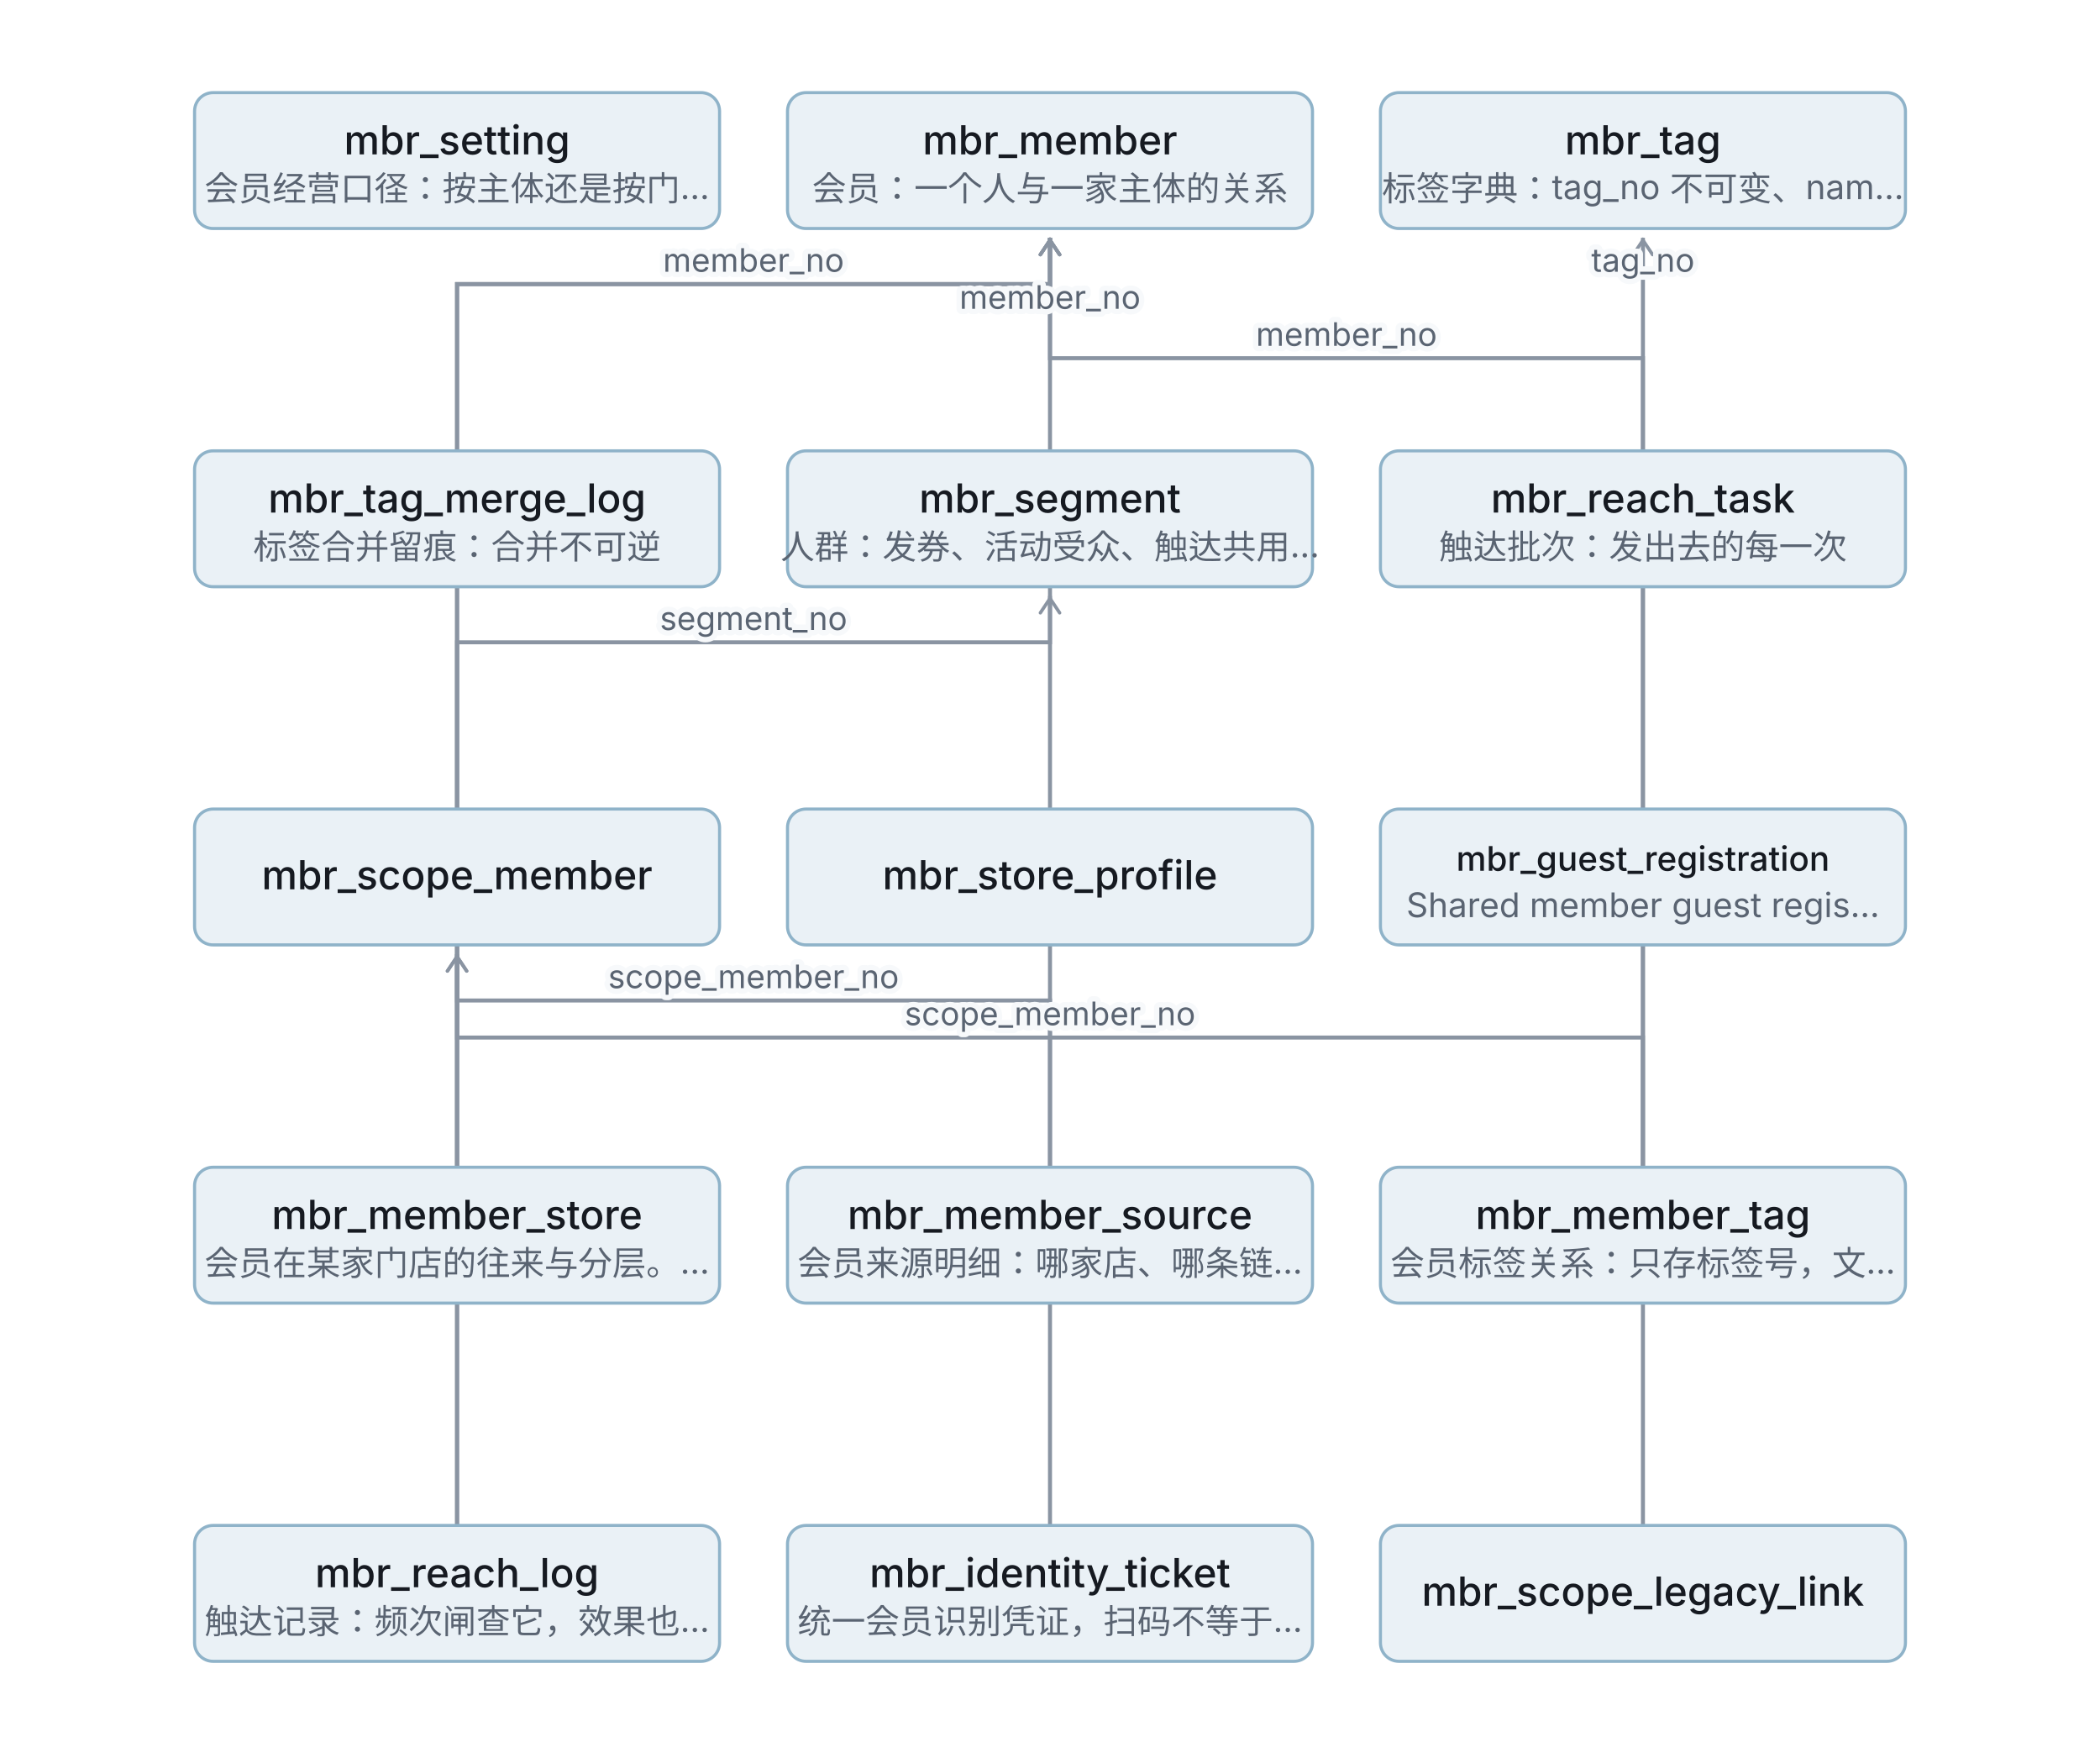
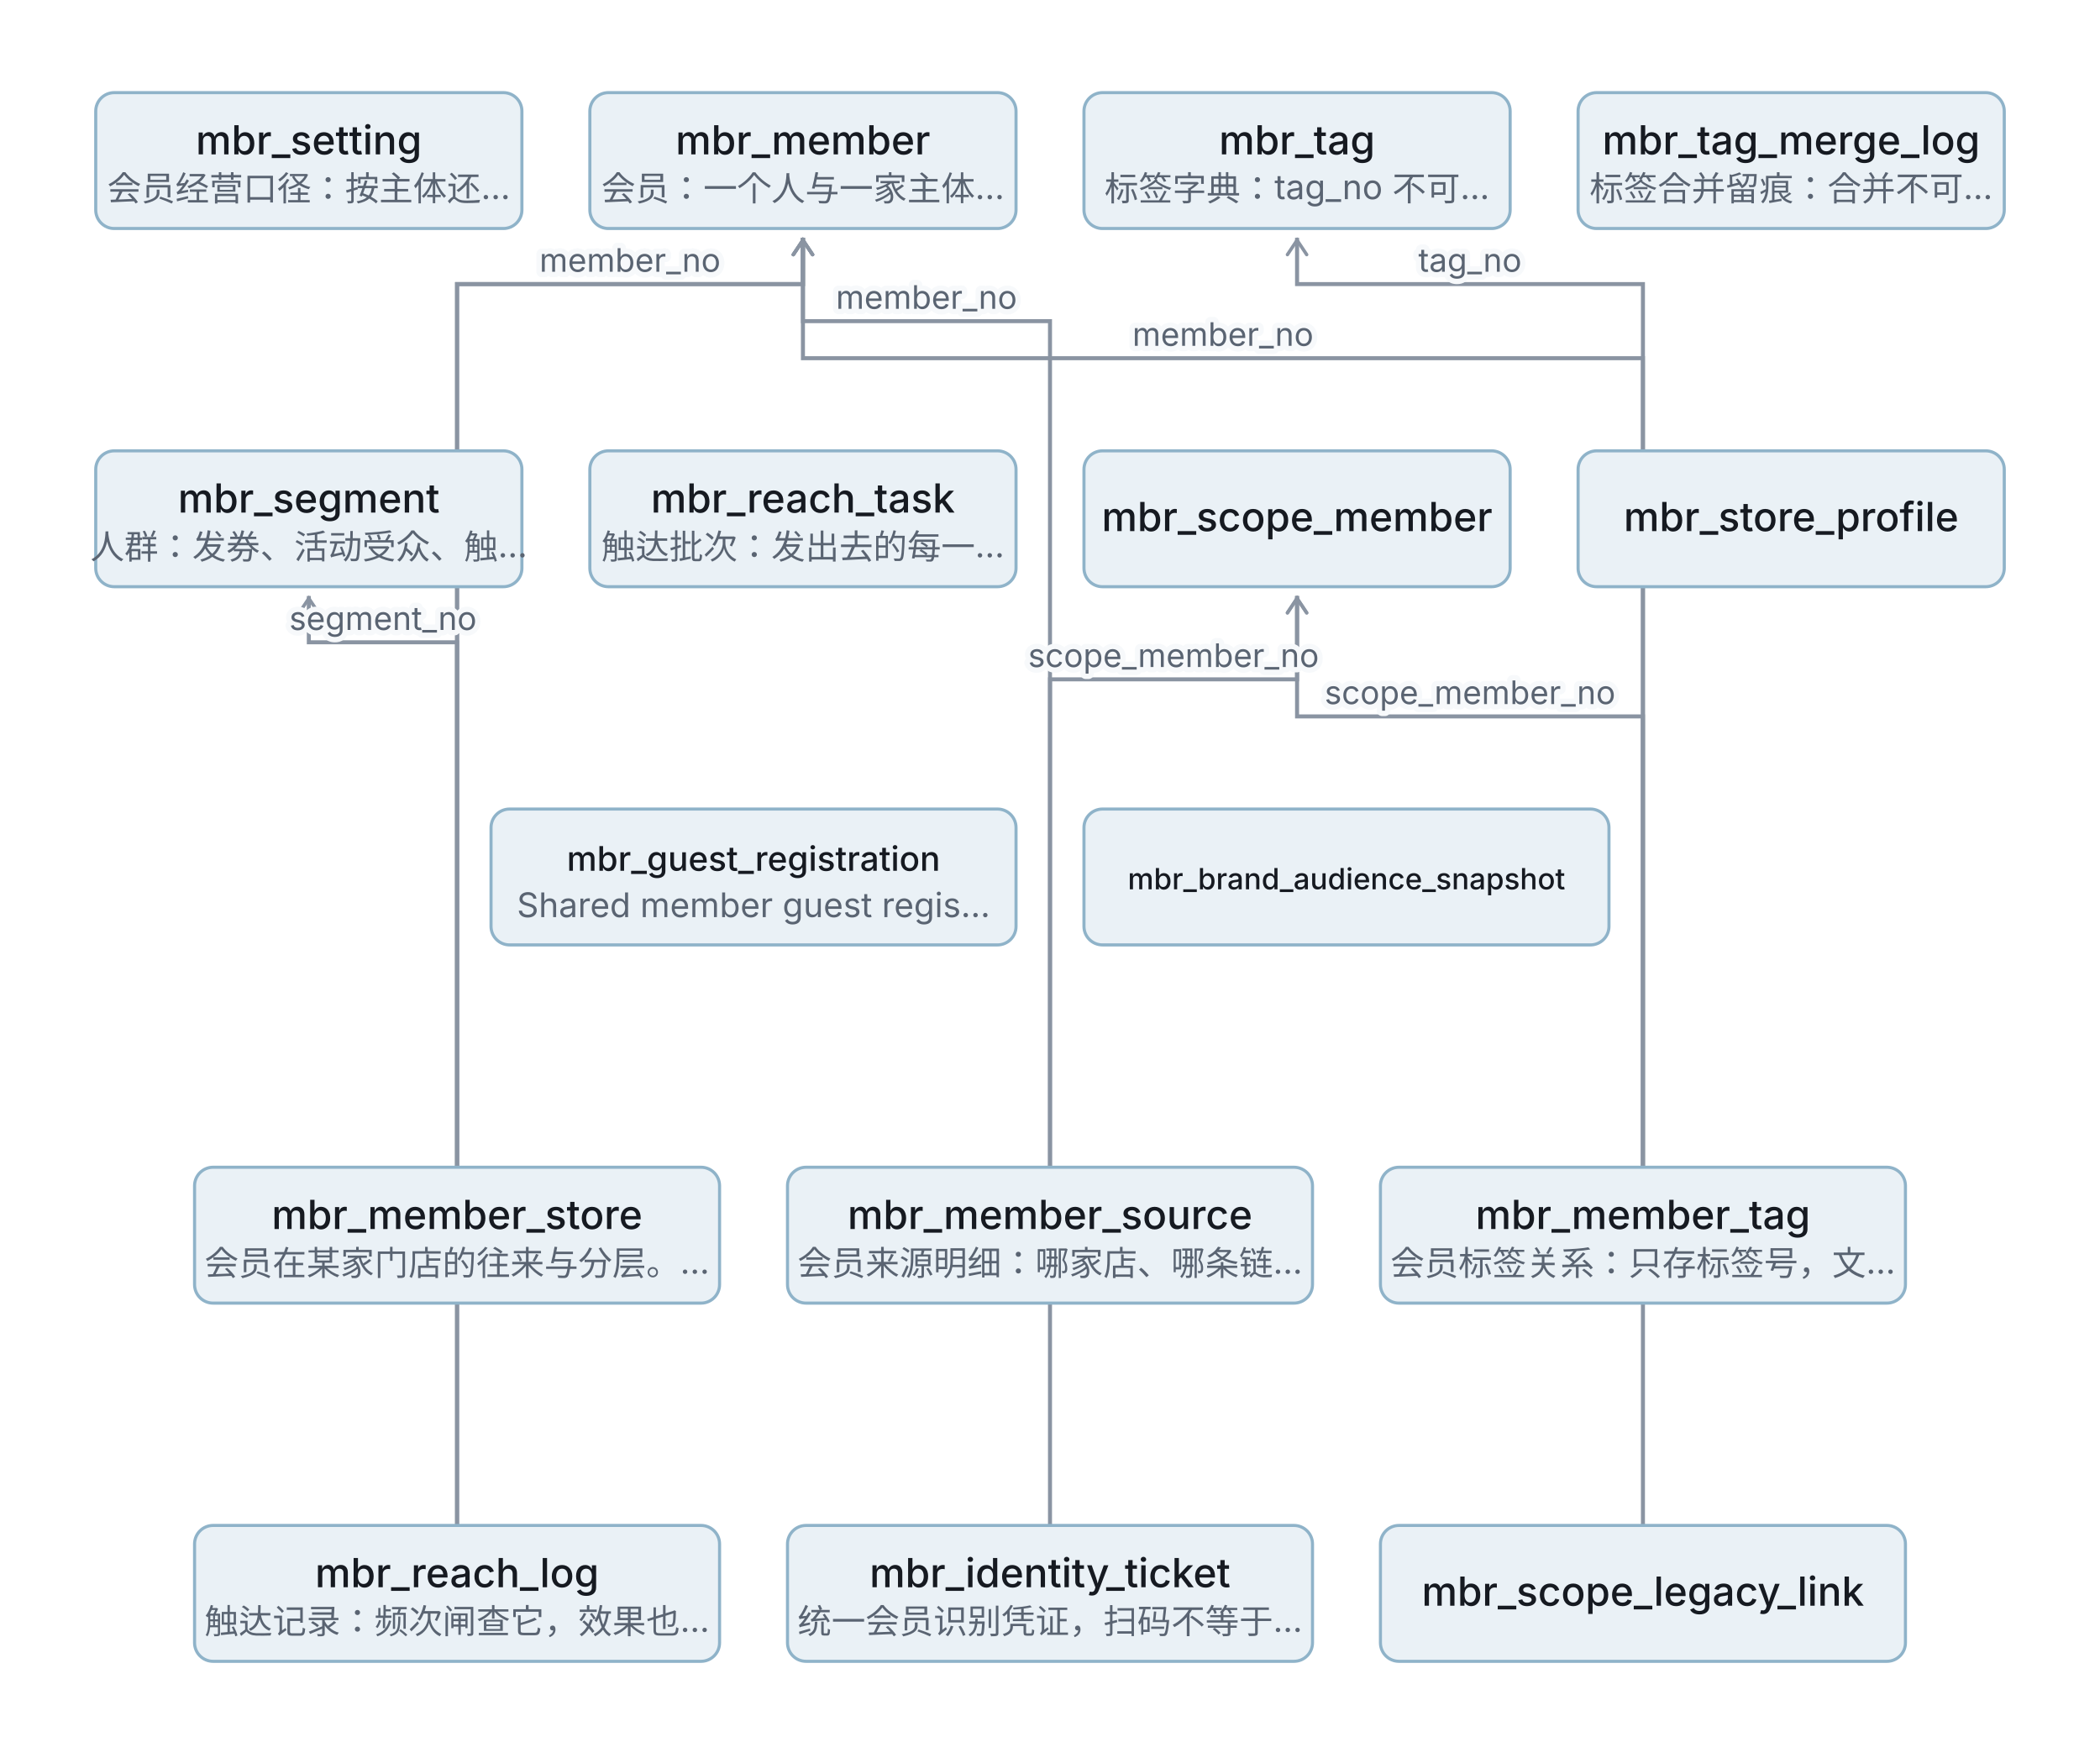
<svg xmlns="http://www.w3.org/2000/svg" width="680" height="564" viewBox="0 0 680 564" role="img" font-family="system-ui,-apple-system,'PingFang SC',sans-serif">
  <defs>
    <marker id="a" viewBox="0 0 10 10" refX="9" refY="5" markerWidth="6" markerHeight="6" orient="auto-start-reverse">
      <path d="M2 1L8 5L2 9" fill="none" stroke="#8A94A2" stroke-width="1.4" stroke-linecap="round" />
    </marker>
    <style>.n{font-weight:500;fill:#161A21}.s{font-size:11px;fill:#5A6472}
.l{font-size:10.5px;fill:#5A6472;paint-order:stroke;stroke:#F7F9FB;stroke-width:3.5;stroke-linejoin:round}.b{font-size:11px;fill:#5A6472;letter-spacing:.1em}
.ar{stroke:#8A94A2;stroke-width:1.3;fill:none}</style>
  </defs>
-   <path class="ar" d="M148 378 L148 92 L340 92 L340 77" marker-end="url(#a)" />
-   <path class="ar" d="M340 378 L340 104 L340 104 L340 77" marker-end="url(#a)" />
-   <path class="ar" d="M532 378 L532 116 L340 116 L340 77" marker-end="url(#a)" />
-   <path class="ar" d="M532 378 L532 92 L532 92 L532 77" marker-end="url(#a)" />
-   <path class="ar" d="M148 494 L148 92 L340 92 L340 77" marker-end="url(#a)" />
-   <path class="ar" d="M148 494 L148 208 L340 208 L340 193" marker-end="url(#a)" />
-   <path class="ar" d="M340 494 L340 324 L148 324 L148 309" marker-end="url(#a)" />
-   <path class="ar" d="M532 494 L532 336 L148 336 L148 309" marker-end="url(#a)" />
-   <rect x="63" y="30" width="170" height="44" rx="6" fill="#EAF1F6" stroke="#8FB3C9" />
-   <text class="n" x="148" y="50" text-anchor="middle" font-size="13">mbr_setting</text>
-   <text class="s" x="148" y="65" text-anchor="middle">会员经营口径：按主体还是按门…</text>
-   <rect x="255" y="30" width="170" height="44" rx="6" fill="#EAF1F6" stroke="#8FB3C9" />
-   <text class="n" x="340" y="50" text-anchor="middle" font-size="13">mbr_member</text>
-   <text class="s" x="340" y="65" text-anchor="middle">会员：一个人与一家主体的关系</text>
-   <rect x="447" y="30" width="170" height="44" rx="6" fill="#EAF1F6" stroke="#8FB3C9" />
-   <text class="n" x="532" y="50" text-anchor="middle" font-size="13">mbr_tag</text>
-   <text class="s" x="532" y="65" text-anchor="middle">标签字典：tag_no 不可变、nam…</text>
-   <rect x="63" y="146" width="170" height="44" rx="6" fill="#EAF1F6" stroke="#8FB3C9" />
-   <text class="n" x="148" y="166" text-anchor="middle" font-size="13">mbr_tag_merge_log</text>
-   <text class="s" x="148" y="181" text-anchor="middle">标签合并留痕：合并不可逆</text>
-   <rect x="255" y="146" width="170" height="44" rx="6" fill="#EAF1F6" stroke="#8FB3C9" />
-   <text class="n" x="340" y="166" text-anchor="middle" font-size="13">mbr_segment</text>
-   <text class="s" x="340" y="181" text-anchor="middle">人群：发券、活动受众、触达共用…</text>
-   <rect x="447" y="146" width="170" height="44" rx="6" fill="#EAF1F6" stroke="#8FB3C9" />
-   <text class="n" x="532" y="166" text-anchor="middle" font-size="13">mbr_reach_task</text>
-   <text class="s" x="532" y="181" text-anchor="middle">触达批次：发出去的每一次</text>
-   <rect x="63" y="262" width="170" height="44" rx="6" fill="#EAF1F6" stroke="#8FB3C9" />
-   <text class="n" x="148" y="288" text-anchor="middle" font-size="13">mbr_scope_member</text>
-   <rect x="255" y="262" width="170" height="44" rx="6" fill="#EAF1F6" stroke="#8FB3C9" />
-   <text class="n" x="340" y="288" text-anchor="middle" font-size="13">mbr_store_profile</text>
-   <rect x="447" y="262" width="170" height="44" rx="6" fill="#EAF1F6" stroke="#8FB3C9" />
-   <text class="n" x="532" y="282" text-anchor="middle" font-size="11">mbr_guest_registration</text>
-   <text class="s" x="532" y="297" text-anchor="middle">Shared member guest regis…</text>
+   <path class="ar" d="M148 378 L148 92 L260 92 L260 77" marker-end="url(#a)" />
+   <path class="ar" d="M340 378 L340 104 L260 104 L260 77" marker-end="url(#a)" />
+   <path class="ar" d="M532 378 L532 116 L260 116 L260 77" marker-end="url(#a)" />
+   <path class="ar" d="M532 378 L532 92 L420 92 L420 77" marker-end="url(#a)" />
+   <path class="ar" d="M148 494 L148 92 L260 92 L260 77" marker-end="url(#a)" />
+   <path class="ar" d="M148 494 L148 208 L100 208 L100 193" marker-end="url(#a)" />
+   <path class="ar" d="M340 494 L340 220 L420 220 L420 193" marker-end="url(#a)" />
+   <path class="ar" d="M532 494 L532 232 L420 232 L420 193" marker-end="url(#a)" />
+   <rect x="31" y="30" width="138" height="44" rx="6" fill="#EAF1F6" stroke="#8FB3C9" />
+   <text class="n" x="100" y="50" text-anchor="middle" font-size="13">mbr_setting</text>
+   <text class="s" x="100" y="65" text-anchor="middle">会员经营口径：按主体还…</text>
+   <rect x="191" y="30" width="138" height="44" rx="6" fill="#EAF1F6" stroke="#8FB3C9" />
+   <text class="n" x="260" y="50" text-anchor="middle" font-size="13">mbr_member</text>
+   <text class="s" x="260" y="65" text-anchor="middle">会员：一个人与一家主体…</text>
+   <rect x="351" y="30" width="138" height="44" rx="6" fill="#EAF1F6" stroke="#8FB3C9" />
+   <text class="n" x="420" y="50" text-anchor="middle" font-size="13">mbr_tag</text>
+   <text class="s" x="420" y="65" text-anchor="middle">标签字典：tag_no 不可…</text>
+   <rect x="511" y="30" width="138" height="44" rx="6" fill="#EAF1F6" stroke="#8FB3C9" />
+   <text class="n" x="580" y="50" text-anchor="middle" font-size="13">mbr_tag_merge_log</text>
+   <text class="s" x="580" y="65" text-anchor="middle">标签合并留痕：合并不可…</text>
+   <rect x="31" y="146" width="138" height="44" rx="6" fill="#EAF1F6" stroke="#8FB3C9" />
+   <text class="n" x="100" y="166" text-anchor="middle" font-size="13">mbr_segment</text>
+   <text class="s" x="100" y="181" text-anchor="middle">人群：发券、活动受众、触…</text>
+   <rect x="191" y="146" width="138" height="44" rx="6" fill="#EAF1F6" stroke="#8FB3C9" />
+   <text class="n" x="260" y="166" text-anchor="middle" font-size="13">mbr_reach_task</text>
+   <text class="s" x="260" y="181" text-anchor="middle">触达批次：发出去的每一…</text>
+   <rect x="351" y="146" width="138" height="44" rx="6" fill="#EAF1F6" stroke="#8FB3C9" />
+   <text class="n" x="420" y="172" text-anchor="middle" font-size="13">mbr_scope_member</text>
+   <rect x="511" y="146" width="138" height="44" rx="6" fill="#EAF1F6" stroke="#8FB3C9" />
+   <text class="n" x="580" y="172" text-anchor="middle" font-size="13">mbr_store_profile</text>
+   <rect x="159" y="262" width="170" height="44" rx="6" fill="#EAF1F6" stroke="#8FB3C9" />
+   <text class="n" x="244" y="282" text-anchor="middle" font-size="11">mbr_guest_registration</text>
+   <text class="s" x="244" y="297" text-anchor="middle">Shared member guest regis…</text>
+   <rect x="351" y="262" width="170" height="44" rx="6" fill="#EAF1F6" stroke="#8FB3C9" />
+   <text class="n" x="436" y="288" text-anchor="middle" font-size="9.5">mbr_brand_audience_snapshot</text>
  <rect x="63" y="378" width="170" height="44" rx="6" fill="#EAF1F6" stroke="#8FB3C9" />
  <text class="n" x="148" y="398" text-anchor="middle" font-size="13">mbr_member_store</text>
  <text class="s" x="148" y="413" text-anchor="middle">会员在某家门店的往来与分层。…</text>
  <rect x="255" y="378" width="170" height="44" rx="6" fill="#EAF1F6" stroke="#8FB3C9" />
  <text class="n" x="340" y="398" text-anchor="middle" font-size="13">mbr_member_source</text>
  <text class="s" x="340" y="413" text-anchor="middle">会员来源明细：哪家店、哪条链…</text>
  <rect x="447" y="378" width="170" height="44" rx="6" fill="#EAF1F6" stroke="#8FB3C9" />
  <text class="n" x="532" y="398" text-anchor="middle" font-size="13">mbr_member_tag</text>
  <text class="s" x="532" y="413" text-anchor="middle">会员标签关系：只存标签号，文…</text>
  <rect x="63" y="494" width="170" height="44" rx="6" fill="#EAF1F6" stroke="#8FB3C9" />
  <text class="n" x="148" y="514" text-anchor="middle" font-size="13">mbr_reach_log</text>
  <text class="s" x="148" y="529" text-anchor="middle">触达记录：频次闸查它，效果也…</text>
  <rect x="255" y="494" width="170" height="44" rx="6" fill="#EAF1F6" stroke="#8FB3C9" />
  <text class="n" x="340" y="514" text-anchor="middle" font-size="13">mbr_identity_ticket</text>
  <text class="s" x="340" y="529" text-anchor="middle">统一会员识别凭证，扫码不等于…</text>
  <rect x="447" y="494" width="170" height="44" rx="6" fill="#EAF1F6" stroke="#8FB3C9" />
  <text class="n" x="532" y="520" text-anchor="middle" font-size="13">mbr_scope_legacy_link</text>
-   <text class="l" x="244" y="88" text-anchor="middle">member_no</text>
-   <text class="l" x="340" y="100" text-anchor="middle">member_no</text>
-   <text class="l" x="436" y="112" text-anchor="middle">member_no</text>
-   <text class="l" x="532" y="88" text-anchor="middle">tag_no</text>
-   <text class="l" x="244" y="88" text-anchor="middle">member_no</text>
-   <text class="l" x="244" y="204" text-anchor="middle">segment_no</text>
-   <text class="l" x="244" y="320" text-anchor="middle">scope_member_no</text>
-   <text class="l" x="340" y="332" text-anchor="middle">scope_member_no</text>
+   <text class="l" x="204" y="88" text-anchor="middle">member_no</text>
+   <text class="l" x="300" y="100" text-anchor="middle">member_no</text>
+   <text class="l" x="396" y="112" text-anchor="middle">member_no</text>
+   <text class="l" x="476" y="88" text-anchor="middle">tag_no</text>
+   <text class="l" x="204" y="88" text-anchor="middle">member_no</text>
+   <text class="l" x="124" y="204" text-anchor="middle">segment_no</text>
+   <text class="l" x="380" y="216" text-anchor="middle">scope_member_no</text>
+   <text class="l" x="476" y="228" text-anchor="middle">scope_member_no</text>
</svg>
